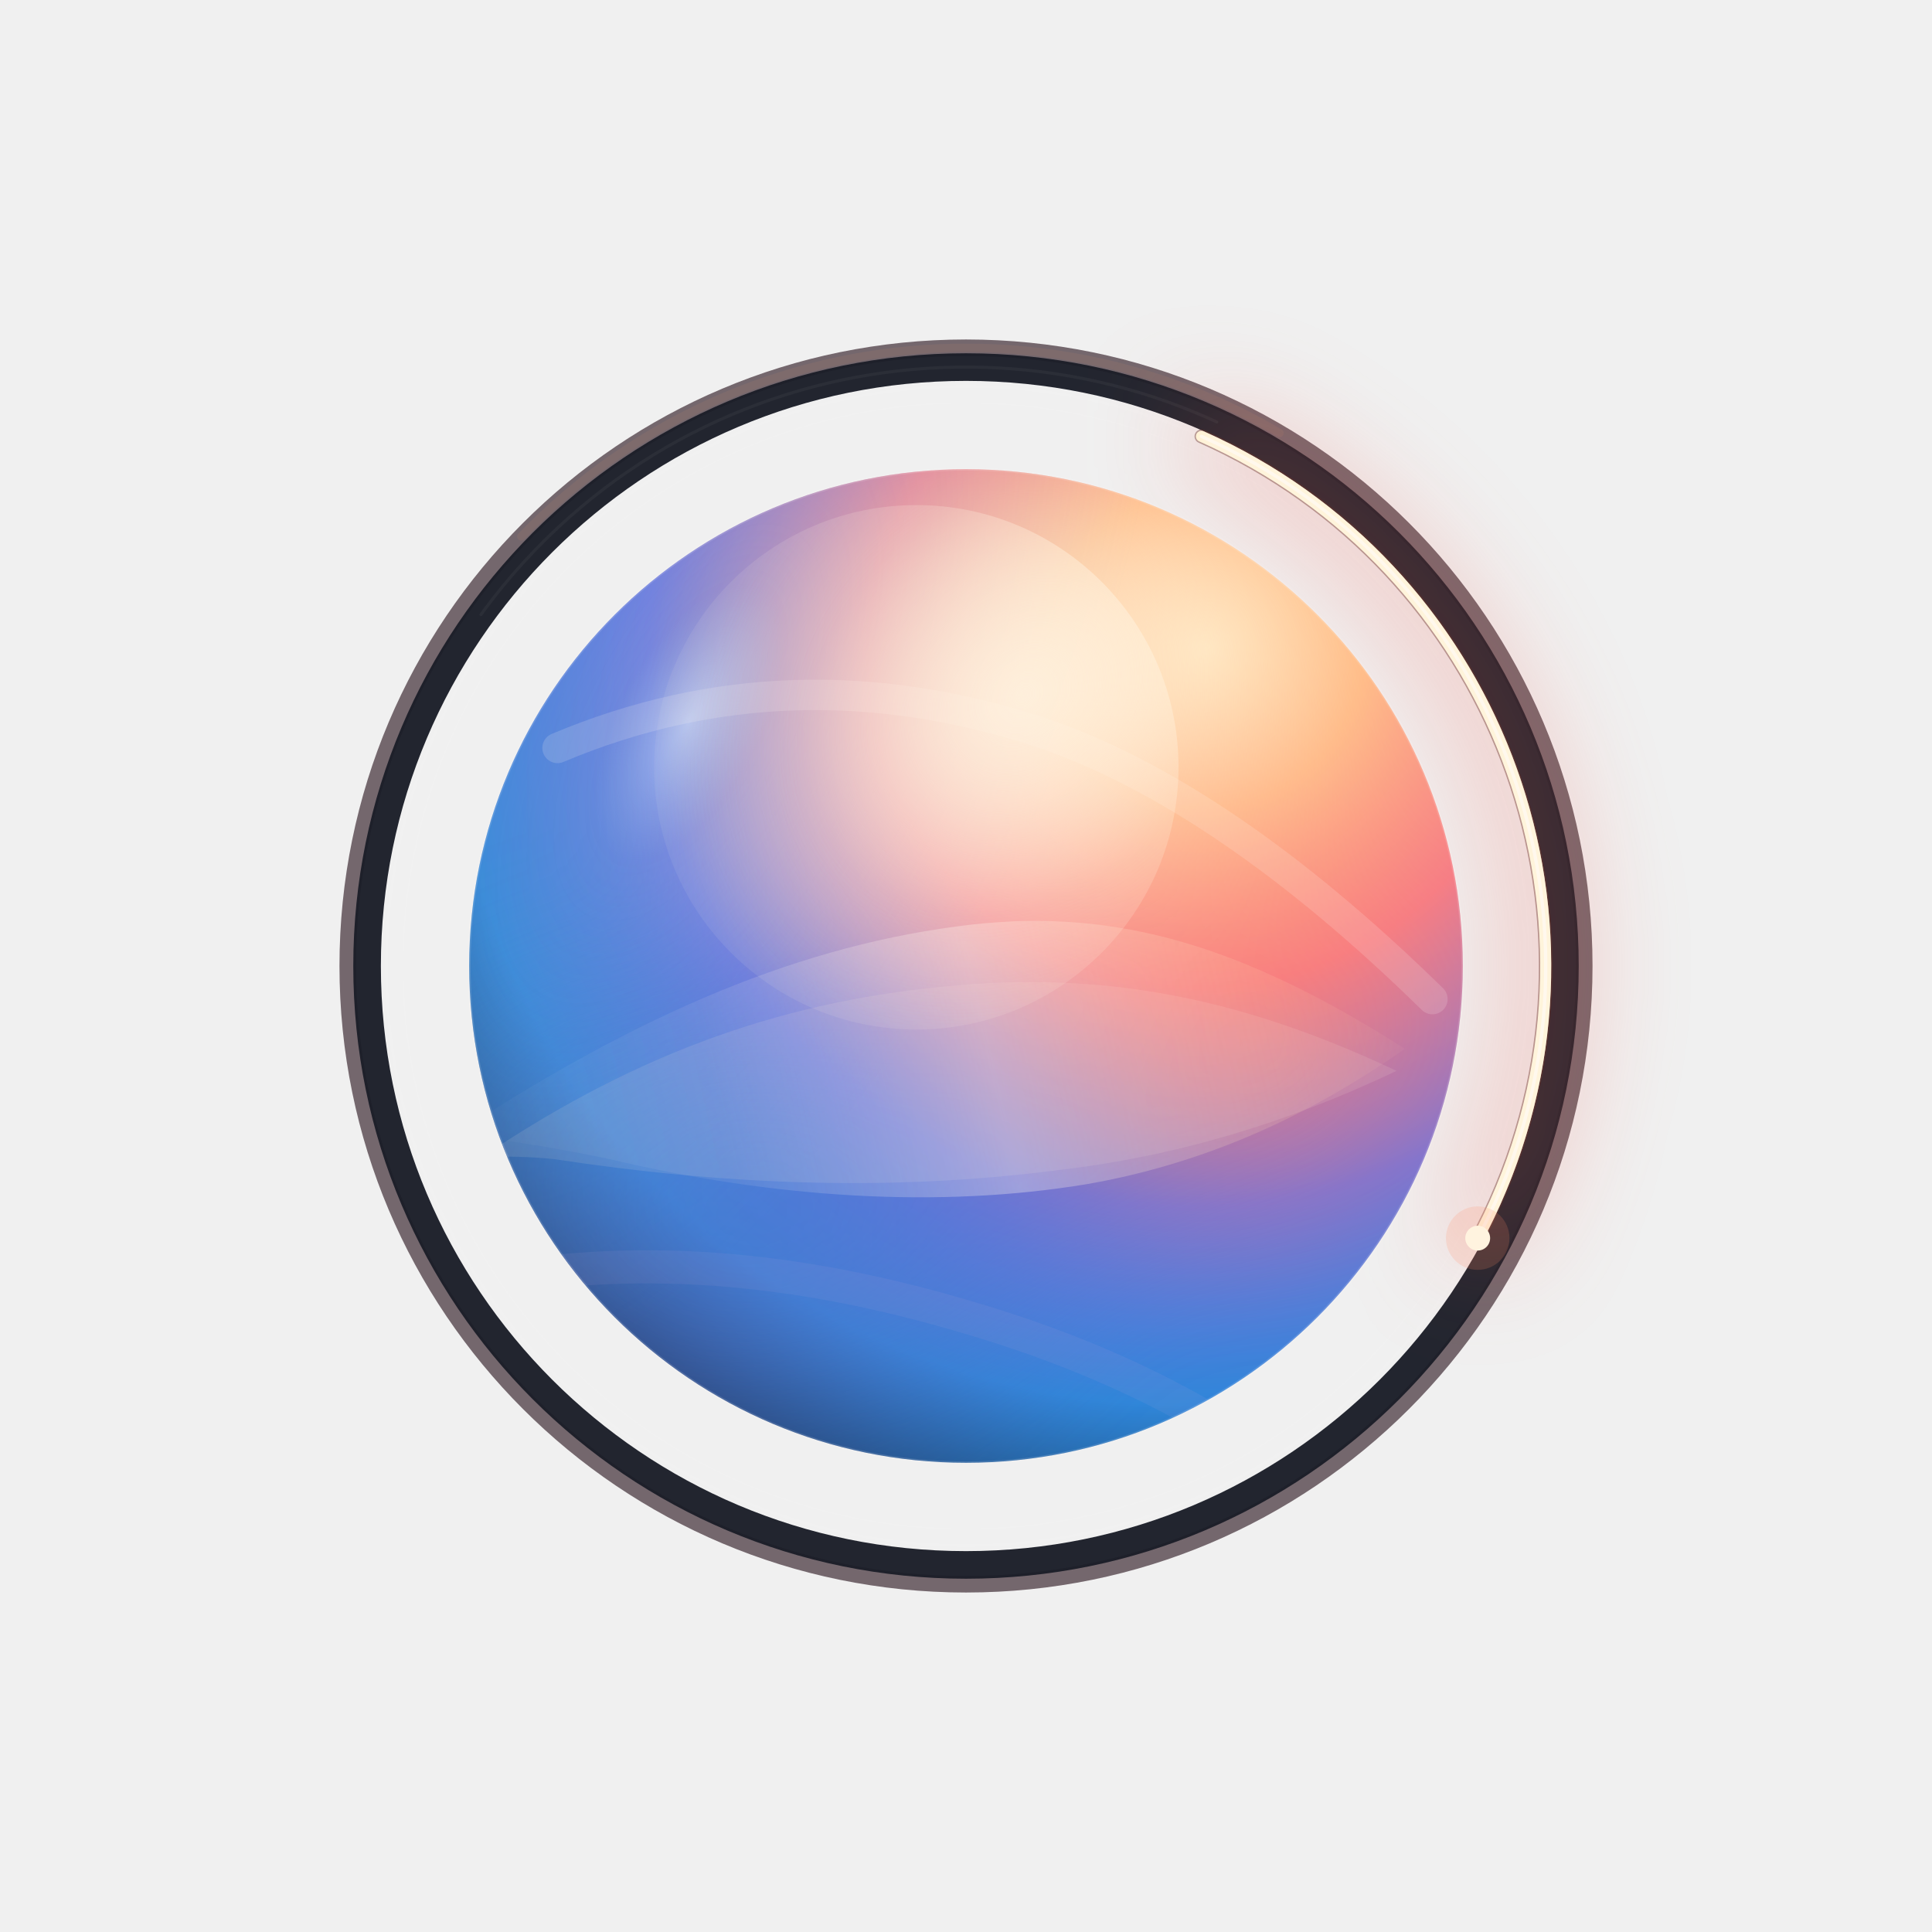
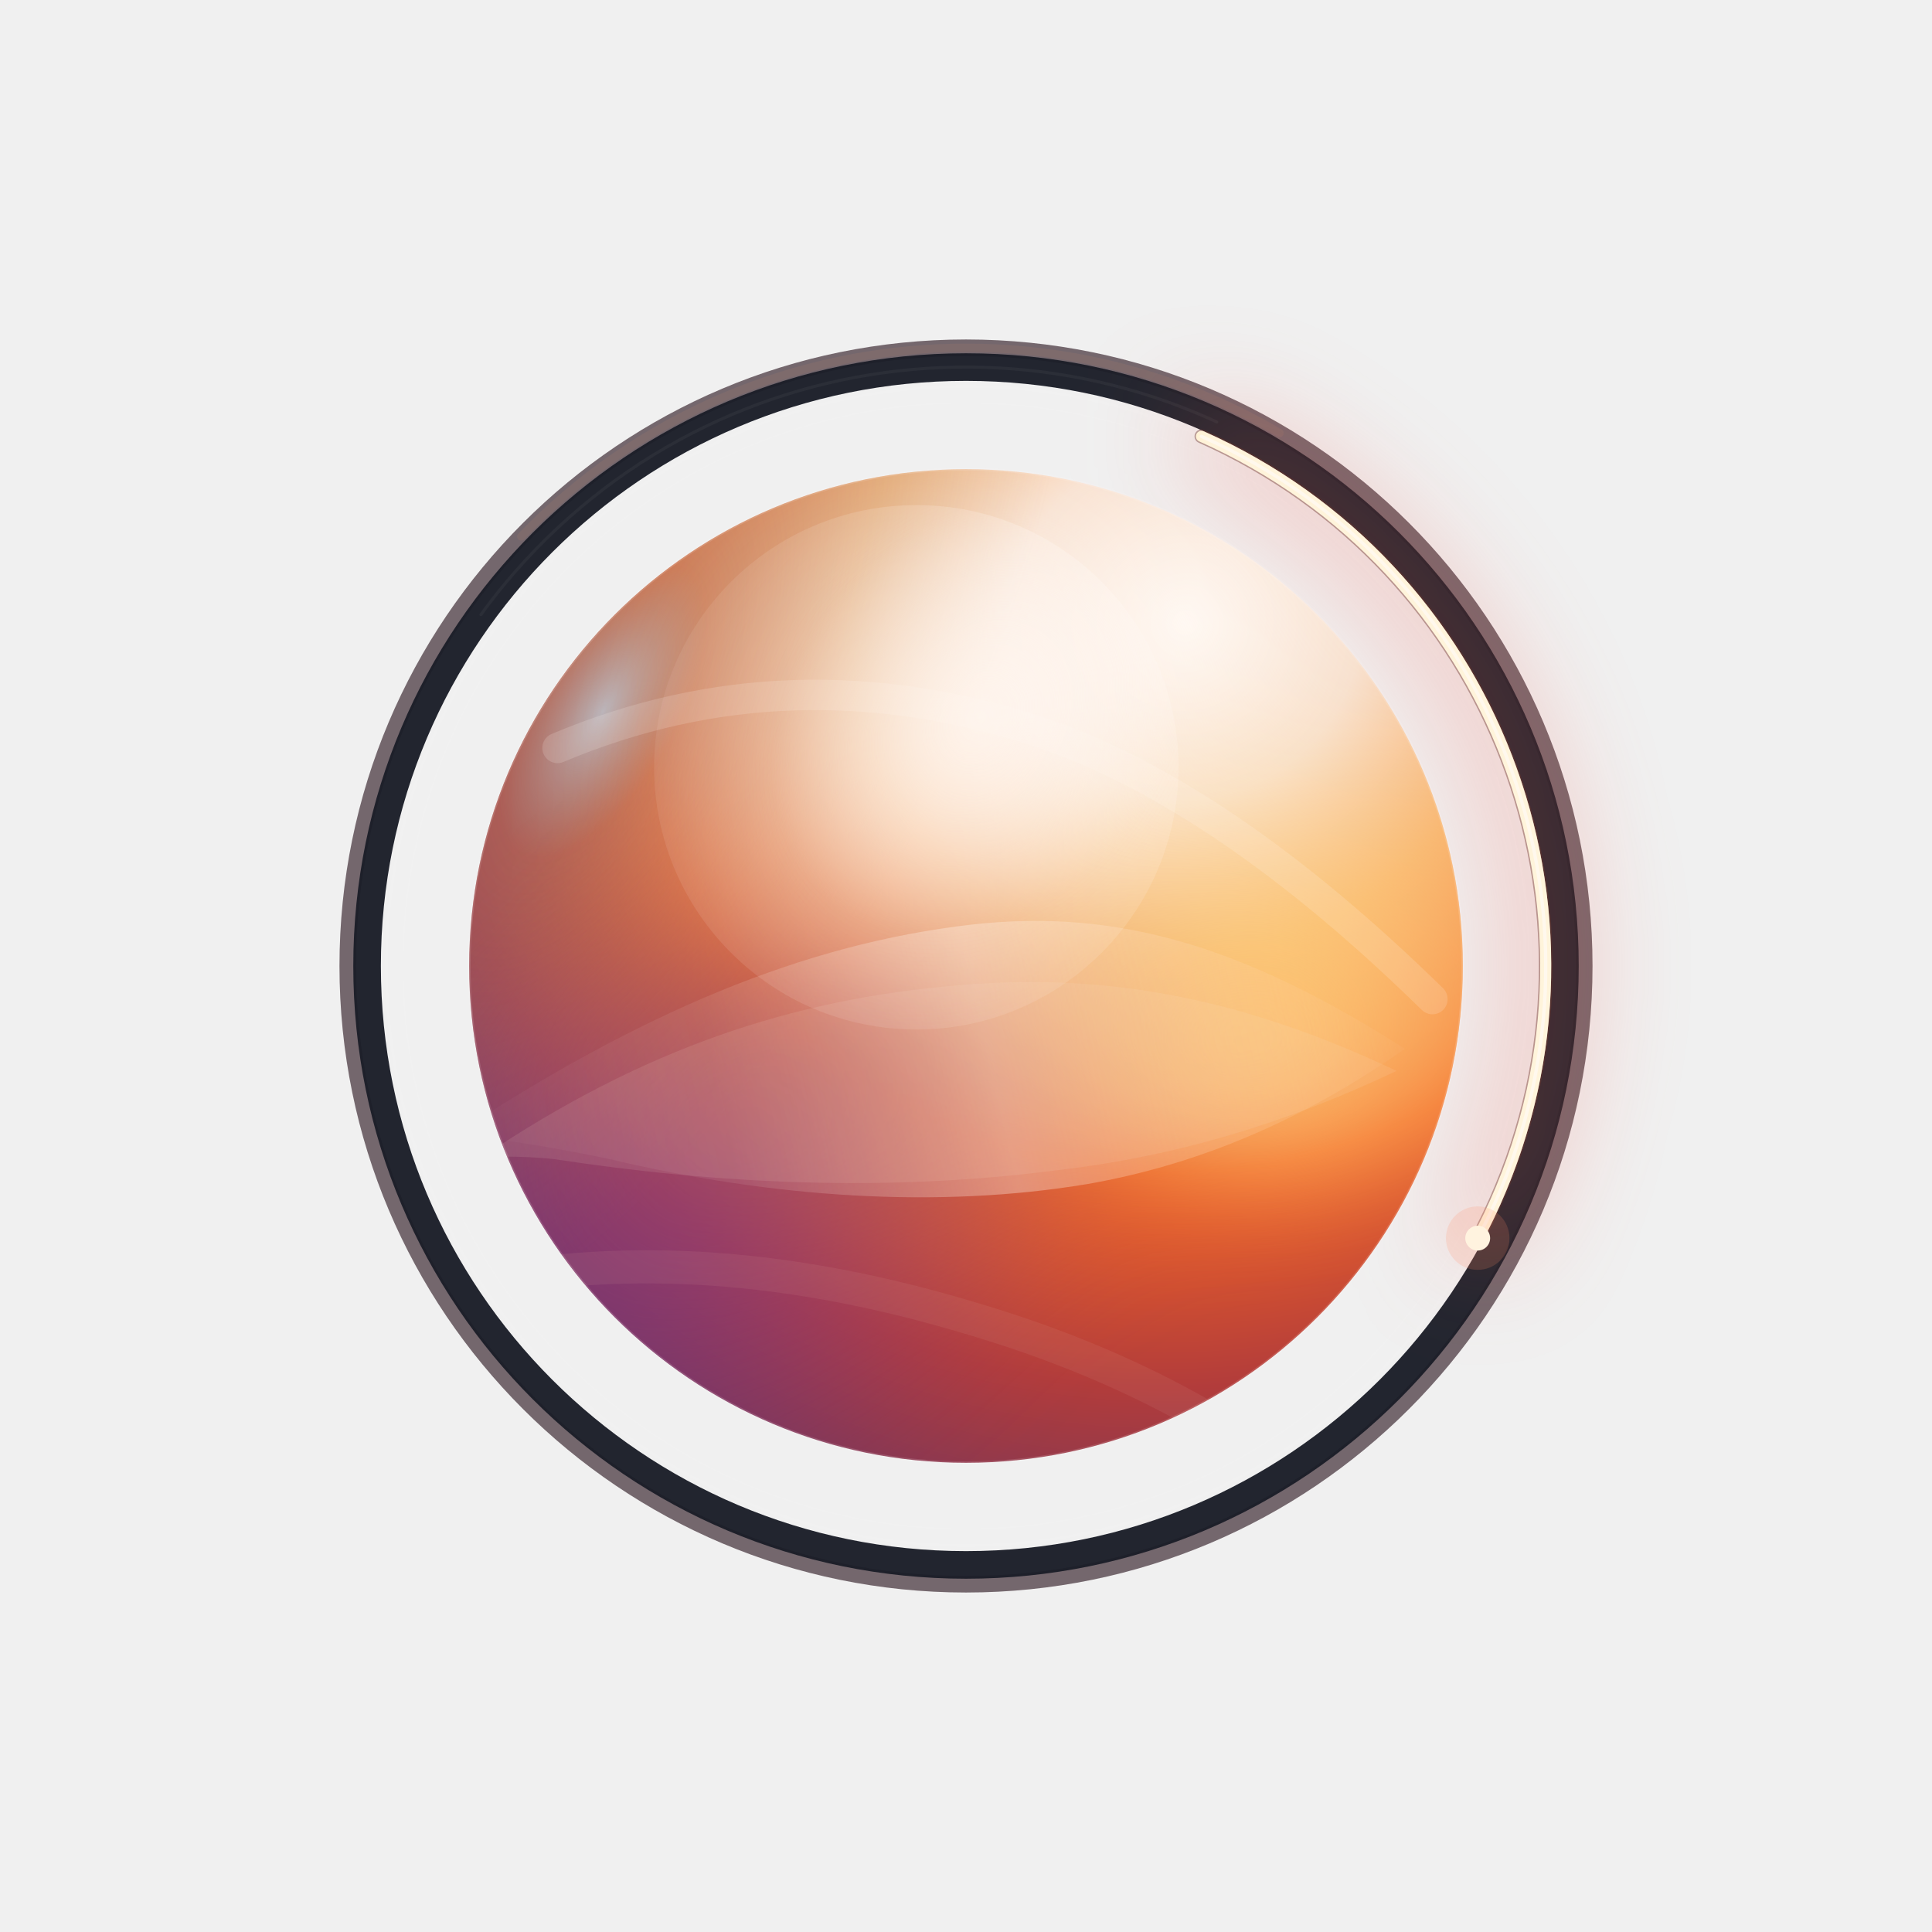
<svg xmlns="http://www.w3.org/2000/svg" width="512" height="512" viewBox="0 0 1400 1400" fill="none">
  <defs>
-     <radialGradient id="logo-orb-base" cx="0" cy="0" r="1" gradientUnits="userSpaceOnUse" gradientTransform="translate(874 472) rotate(136) scale(728 704)">
-       <stop stop-color="#FFE1B5" />
-       <stop offset="0.16" stop-color="#FFBA84" />
-       <stop offset="0.34" stop-color="#F57E8A" />
-       <stop offset="0.56" stop-color="#6D73E0" />
-       <stop offset="0.76" stop-color="#2F86D9" />
-       <stop offset="1" stop-color="#0B2134" />
+     <radialGradient id="logo-orb-base" cx="0" cy="0" r="1" gradientUnits="userSpaceOnUse" gradientTransform="translate(856 450) rotate(136) scale(720 702)">
+       <stop stop-color="#FFF8F2" />
+       <stop offset="0.18" stop-color="#F8E1D0" />
+       <stop offset="0.34" stop-color="#F7B070" />
+       <stop offset="0.56" stop-color="#F26426" />
+       <stop offset="0.78" stop-color="#B23C3B" />
+       <stop offset="1" stop-color="#6A345F" />
    </radialGradient>
-     <radialGradient id="logo-orb-rim" cx="0" cy="0" r="1" gradientUnits="userSpaceOnUse" gradientTransform="translate(500 522) rotate(28) scale(256 552)">
-       <stop stop-color="#B7D7FB" stop-opacity="0.7" />
-       <stop offset="0.2" stop-color="#76A6D6" stop-opacity="0.28" />
-       <stop offset="1" stop-color="#76A6D6" stop-opacity="0" />
+     <radialGradient id="logo-orb-rim" cx="0" cy="0" r="1" gradientUnits="userSpaceOnUse" gradientTransform="translate(438 516) rotate(30) scale(240 540)">
+       <stop stop-color="#AFC5D7" stop-opacity="0.82" />
+       <stop offset="0.22" stop-color="#7E8996" stop-opacity="0.34" />
+       <stop offset="1" stop-color="#7E8996" stop-opacity="0" />
    </radialGradient>
-     <radialGradient id="logo-soft-white" cx="0" cy="0" r="1" gradientUnits="userSpaceOnUse" gradientTransform="translate(742 504) rotate(136) scale(340 272)">
-       <stop stop-color="#FFF4E2" stop-opacity="0.8" />
-       <stop offset="0.52" stop-color="#FFF4E2" stop-opacity="0.24" />
-       <stop offset="1" stop-color="#FFF4E2" stop-opacity="0" />
+     <radialGradient id="logo-soft-white" cx="0" cy="0" r="1" gradientUnits="userSpaceOnUse" gradientTransform="translate(710 520) rotate(128) scale(330 260)">
+       <stop stop-color="#FFF8F3" stop-opacity="0.74" />
+       <stop offset="0.52" stop-color="#FFF8F3" stop-opacity="0.2" />
+       <stop offset="1" stop-color="#FFF8F3" stop-opacity="0" />
    </radialGradient>
    <radialGradient id="logo-coral-bloom" cx="0" cy="0" r="1" gradientUnits="userSpaceOnUse" gradientTransform="translate(910 754) rotate(158) scale(294 236)">
-       <stop stop-color="#FF7E64" stop-opacity="0.42" />
-       <stop offset="1" stop-color="#FF7E64" stop-opacity="0" />
+       <stop stop-color="#FFD77E" stop-opacity="0.82" />
+       <stop offset="1" stop-color="#FFD77E" stop-opacity="0" />
    </radialGradient>
-     <radialGradient id="logo-violet-pocket" cx="0" cy="0" r="1" gradientUnits="userSpaceOnUse" gradientTransform="translate(520 926) rotate(-18) scale(356 258)">
-       <stop stop-color="#7E52BA" stop-opacity="0.32" />
-       <stop offset="1" stop-color="#7E52BA" stop-opacity="0" />
+     <radialGradient id="logo-violet-pocket" cx="0" cy="0" r="1" gradientUnits="userSpaceOnUse" gradientTransform="translate(500 866) rotate(-26) scale(334 244)">
+       <stop stop-color="#6B37A5" stop-opacity="0.54" />
+       <stop offset="1" stop-color="#6B37A5" stop-opacity="0" />
    </radialGradient>
-     <radialGradient id="logo-blue-pocket" cx="0" cy="0" r="1" gradientUnits="userSpaceOnUse" gradientTransform="translate(560 840) rotate(8) scale(358 194)">
-       <stop stop-color="#2F8EDF" stop-opacity="0.32" />
-       <stop offset="0.56" stop-color="#4D88D7" stop-opacity="0.2" />
-       <stop offset="1" stop-color="#4D88D7" stop-opacity="0" />
+     <radialGradient id="logo-blue-pocket" cx="0" cy="0" r="1" gradientUnits="userSpaceOnUse" gradientTransform="translate(620 760) rotate(8) scale(320 180)">
+       <stop stop-color="#8C4A53" stop-opacity="0.36" />
+       <stop offset="0.58" stop-color="#C46A4A" stop-opacity="0.22" />
+       <stop offset="1" stop-color="#C46A4A" stop-opacity="0" />
    </radialGradient>
    <linearGradient id="logo-fold-sheen" x1="290" y1="820" x2="1036" y2="650" gradientUnits="userSpaceOnUse">
      <stop stop-color="#FFF7F0" stop-opacity="0" />
      <stop offset="0.3" stop-color="#FFF7F0" stop-opacity="0.08" />
-       <stop offset="0.56" stop-color="#FFF7F0" stop-opacity="0.32" />
-       <stop offset="0.82" stop-color="#FFD7B2" stop-opacity="0.16" />
+       <stop offset="0.56" stop-color="#FFF7F0" stop-opacity="0.34" />
+       <stop offset="0.82" stop-color="#FFD7B2" stop-opacity="0.18" />
      <stop offset="1" stop-color="#FFD7B2" stop-opacity="0" />
    </linearGradient>
    <linearGradient id="logo-flare-gradient" x1="860" y1="260" x2="1050" y2="736" gradientUnits="userSpaceOnUse">
      <stop stop-color="#F45C4D" />
      <stop offset="0.24" stop-color="#FF8A5D" />
      <stop offset="0.56" stop-color="#FFC37A" />
      <stop offset="0.82" stop-color="#FFE1A7" />
      <stop offset="1" stop-color="#FFF4DB" />
    </linearGradient>
    <linearGradient id="logo-flare-core" x1="870" y1="280" x2="1036" y2="716" gradientUnits="userSpaceOnUse">
      <stop stop-color="#FF9E78" />
      <stop offset="0.48" stop-color="#FFF0CF" />
      <stop offset="1" stop-color="#FFF8ED" />
    </linearGradient>
    <filter id="logo-blur-40" x="0" y="0" width="1400" height="1400" filterUnits="userSpaceOnUse" color-interpolation-filters="sRGB">
      <feGaussianBlur stdDeviation="40" />
    </filter>
    <clipPath id="logo-orb-clip">
      <circle cx="700" cy="700" r="360" />
    </clipPath>
  </defs>
  <circle cx="700" cy="700" r="472" stroke="#FFFFFF" stroke-opacity="0.03" stroke-width="2" />
  <circle cx="700" cy="700" r="448" stroke="#342129" stroke-opacity="0.66" stroke-width="12" />
  <circle cx="700" cy="700" r="434" stroke="#1A1E28" stroke-opacity="0.96" stroke-width="20" />
  <circle cx="700" cy="700" r="420" stroke="#FFFFFF" stroke-opacity="0.055" stroke-width="2" />
  <circle cx="700" cy="700" r="408" stroke="#FFFFFF" stroke-opacity="0.038" stroke-width="1.4" />
  <circle cx="700" cy="700" r="448" stroke="#F3A16E" stroke-opacity="0.08" stroke-width="6" stroke-linecap="round" stroke-dasharray="598 2218" transform="rotate(-136 700 700)" />
  <circle cx="700" cy="700" r="434" stroke="#FFFFFF" stroke-opacity="0.04" stroke-width="2.2" stroke-linecap="round" stroke-dasharray="536 2130" transform="rotate(-136 700 700)" />
  <g filter="url(#logo-blur-40)">
    <circle cx="700" cy="700" r="420" stroke="#F45C4D" stroke-opacity="0.54" stroke-width="28" stroke-linecap="round" stroke-dasharray="689.1 1949.9" transform="rotate(-66 700 700)" />
  </g>
  <circle cx="700" cy="700" r="420" stroke="#6D352A" stroke-opacity="0.42" stroke-width="10" stroke-linecap="round" stroke-dasharray="689.1 1949.9" transform="rotate(-66 700 700)" />
  <circle cx="700" cy="700" r="420" stroke="url(#logo-flare-gradient)" stroke-width="8" stroke-linecap="round" stroke-dasharray="689.1 1949.9" transform="rotate(-66 700 700)" />
  <circle cx="700" cy="700" r="420" stroke="url(#logo-flare-core)" stroke-width="2.4" stroke-linecap="round" stroke-dasharray="689.1 1949.9" transform="rotate(-66 700 700)" />
  <circle cx="1070.8" cy="897.2" r="23" fill="#FF8D65" fill-opacity="0.18" />
  <circle cx="1070.8" cy="897.2" r="9" fill="#FFF3DF" />
  <circle cx="700" cy="700" r="360" fill="url(#logo-orb-base)" />
  <circle cx="700" cy="700" r="360" fill="url(#logo-orb-rim)" />
  <g clip-path="url(#logo-orb-clip)">
    <g filter="url(#logo-blur-40)">
-       <ellipse cx="700" cy="528" rx="292" ry="192" fill="url(#logo-soft-white)" />
-       <ellipse cx="910" cy="700" rx="270" ry="232" fill="url(#logo-coral-bloom)" />
-       <ellipse cx="504" cy="926" rx="300" ry="224" fill="url(#logo-violet-pocket)" />
-       <ellipse cx="612" cy="818" rx="344" ry="194" fill="url(#logo-blue-pocket)" />
+       <ellipse cx="672" cy="538" rx="280" ry="184" fill="url(#logo-soft-white)" />
+       <ellipse cx="930" cy="640" rx="246" ry="214" fill="url(#logo-coral-bloom)" />
+       <ellipse cx="508" cy="904" rx="286" ry="218" fill="url(#logo-violet-pocket)" />
+       <ellipse cx="662" cy="774" rx="316" ry="176" fill="url(#logo-blue-pocket)" />
    </g>
    <path d="M330 822C464 734 582 684 704 670C810 658 902 686 1018 760C944 812 868 844 788 858C680 876 560 868 442 840C404 832 368 826 330 822Z" fill="url(#logo-fold-sheen)" />
-     <path d="M350 838C466 760 574 724 694 714C808 704 906 726 1012 776C932 814 852 838 766 848C642 864 520 858 402 840C384 838 366 838 350 838Z" fill="#FFF4E2" fill-opacity="0.11" />
+     <path d="M350 838C466 760 574 724 694 714C808 704 906 726 1012 776C932 814 852 838 766 848C642 864 520 858 402 840C384 838 366 838 350 838Z" fill="#F5E3D2" fill-opacity="0.11" />
    <path d="M404 542C518 494 634 492 752 530C842 560 938 626 1038 724" stroke="#FFF7F1" stroke-opacity="0.16" stroke-width="22" stroke-linecap="round" />
-     <path d="M344 930C456 908 574 916 706 956C820 990 910 1040 988 1110" stroke="#C8ADD6" stroke-opacity="0.085" stroke-width="24" stroke-linecap="round" />
+     <path d="M344 930C456 908 574 916 706 956C820 990 910 1040 988 1110" stroke="#E2B2A0" stroke-opacity="0.1" stroke-width="24" stroke-linecap="round" />
    <circle cx="1118" cy="490" r="50" fill="#FFF9F2" fill-opacity="0.9" />
    <circle cx="664" cy="556" r="190" fill="url(#logo-soft-white)" />
  </g>
  <circle cx="700" cy="700" r="360" fill="none" stroke="#FFF8F2" stroke-opacity="0.14" stroke-width="2" />
</svg>
